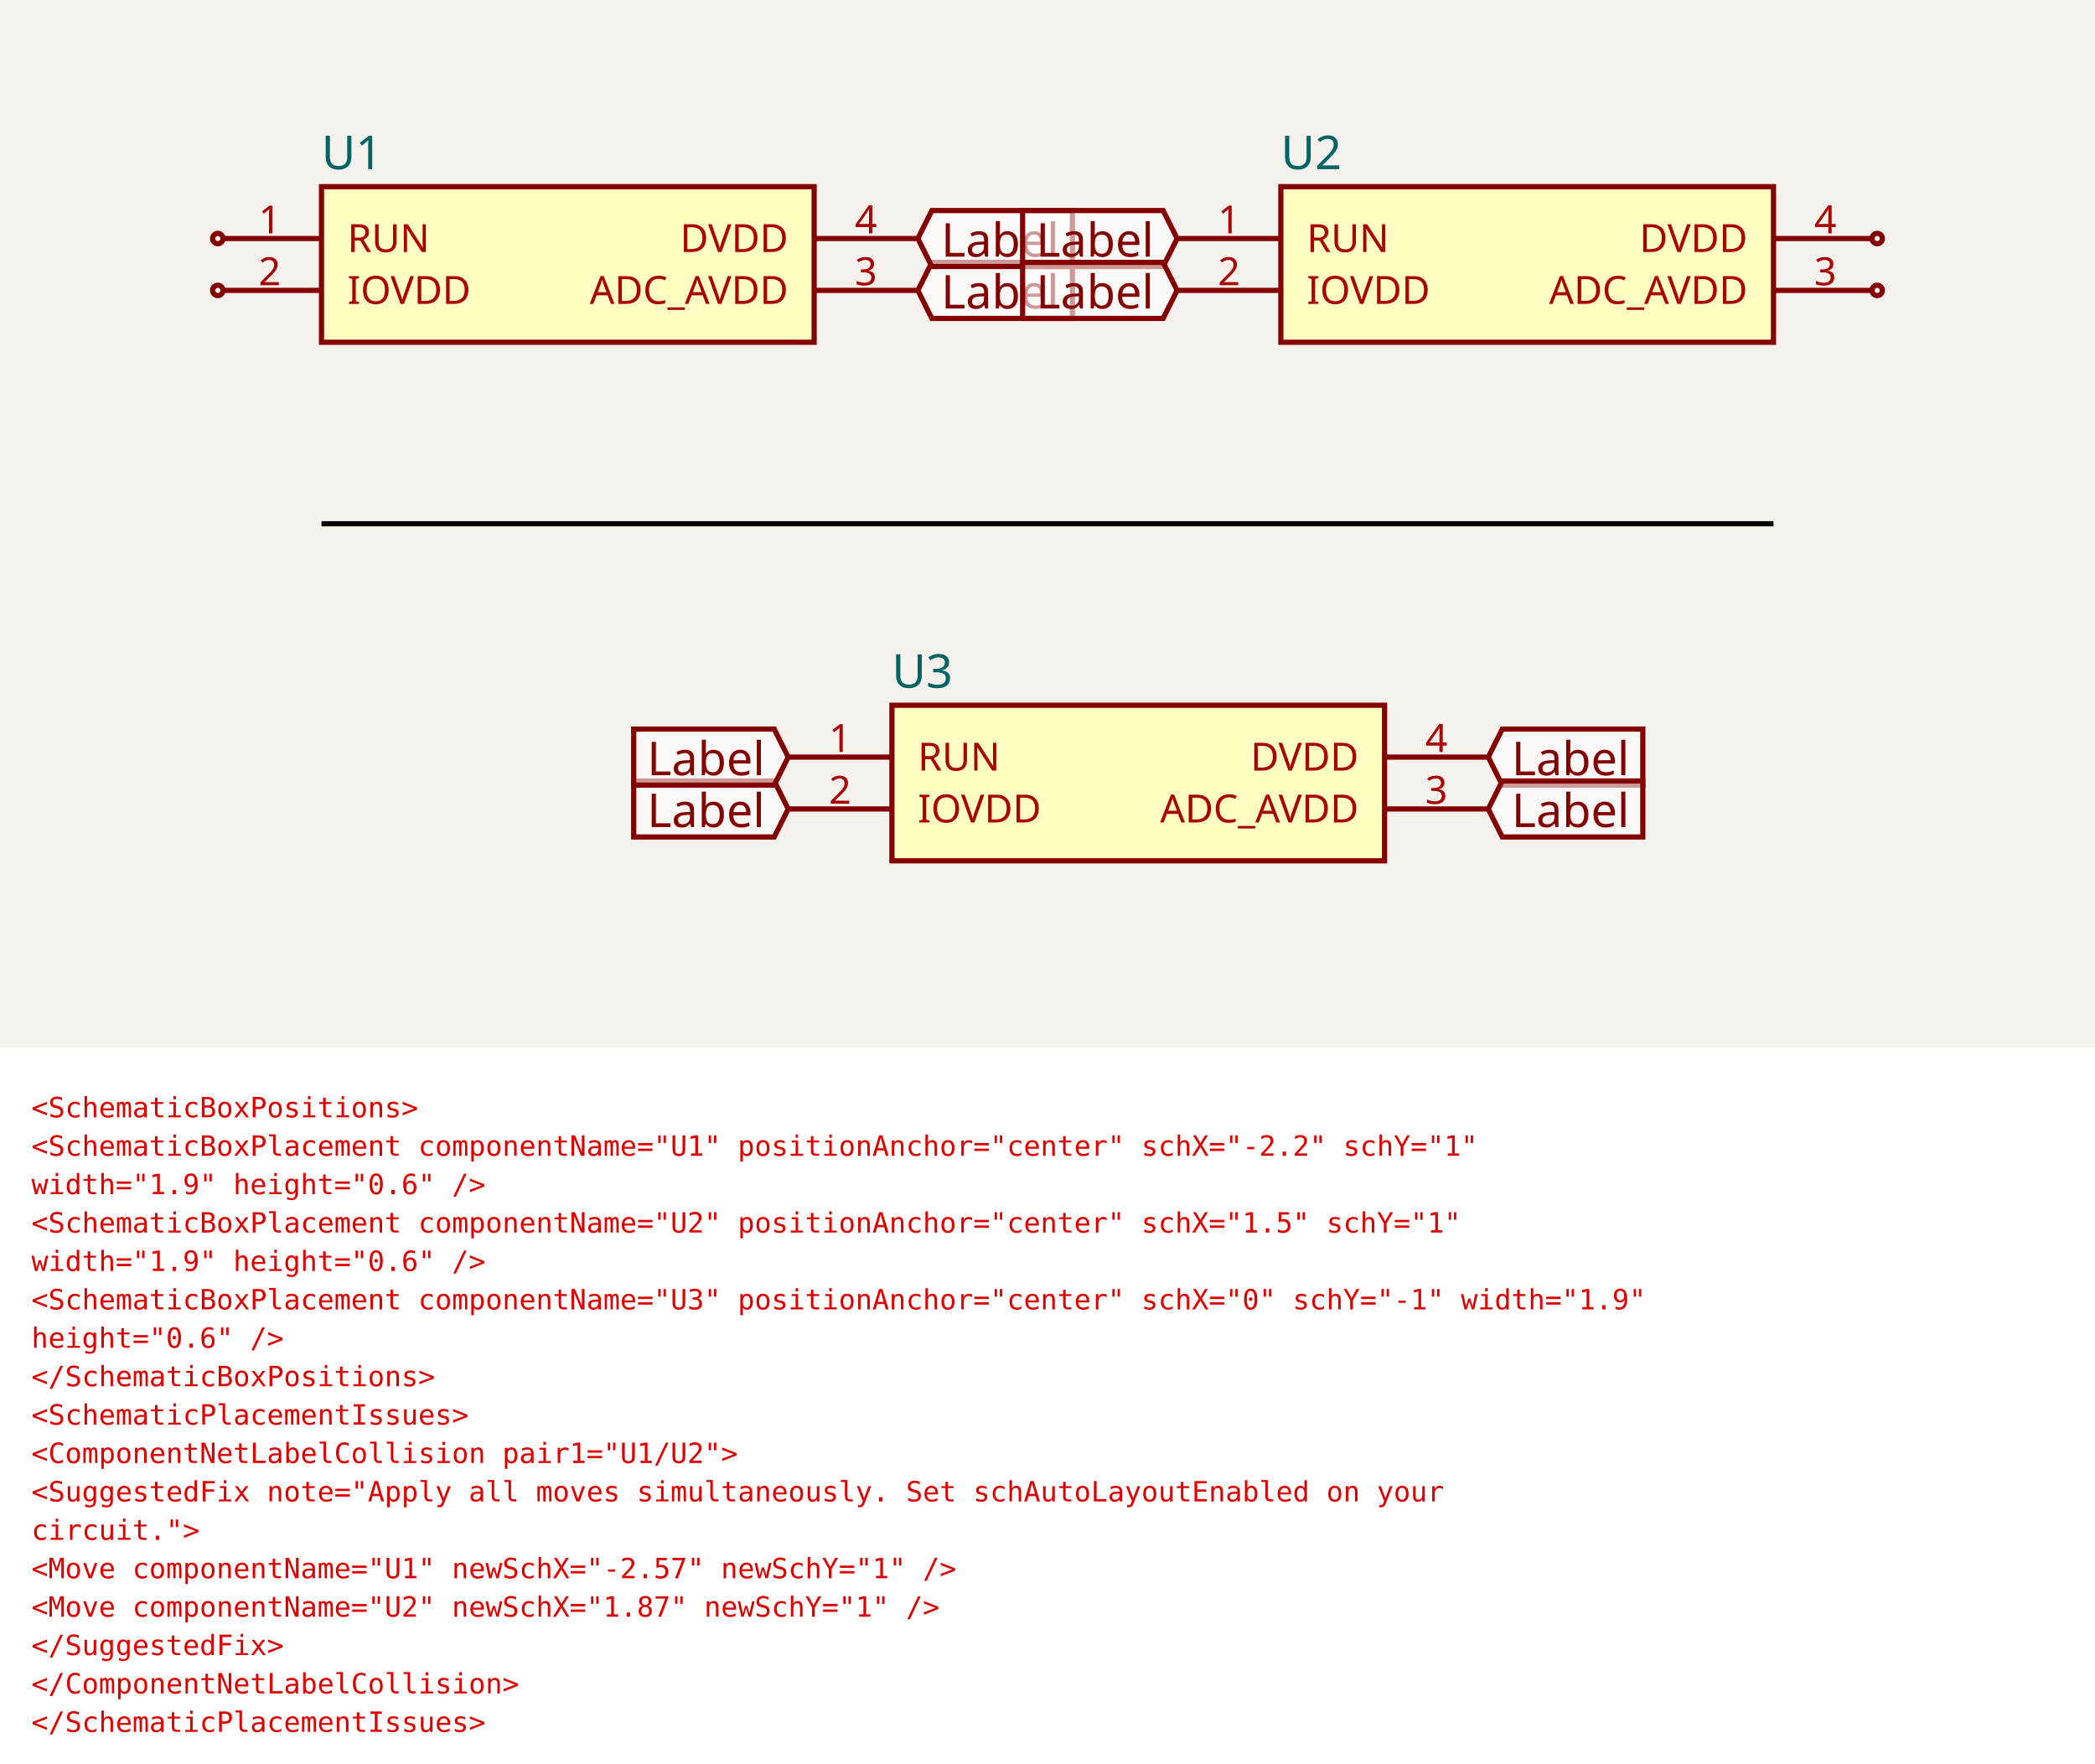
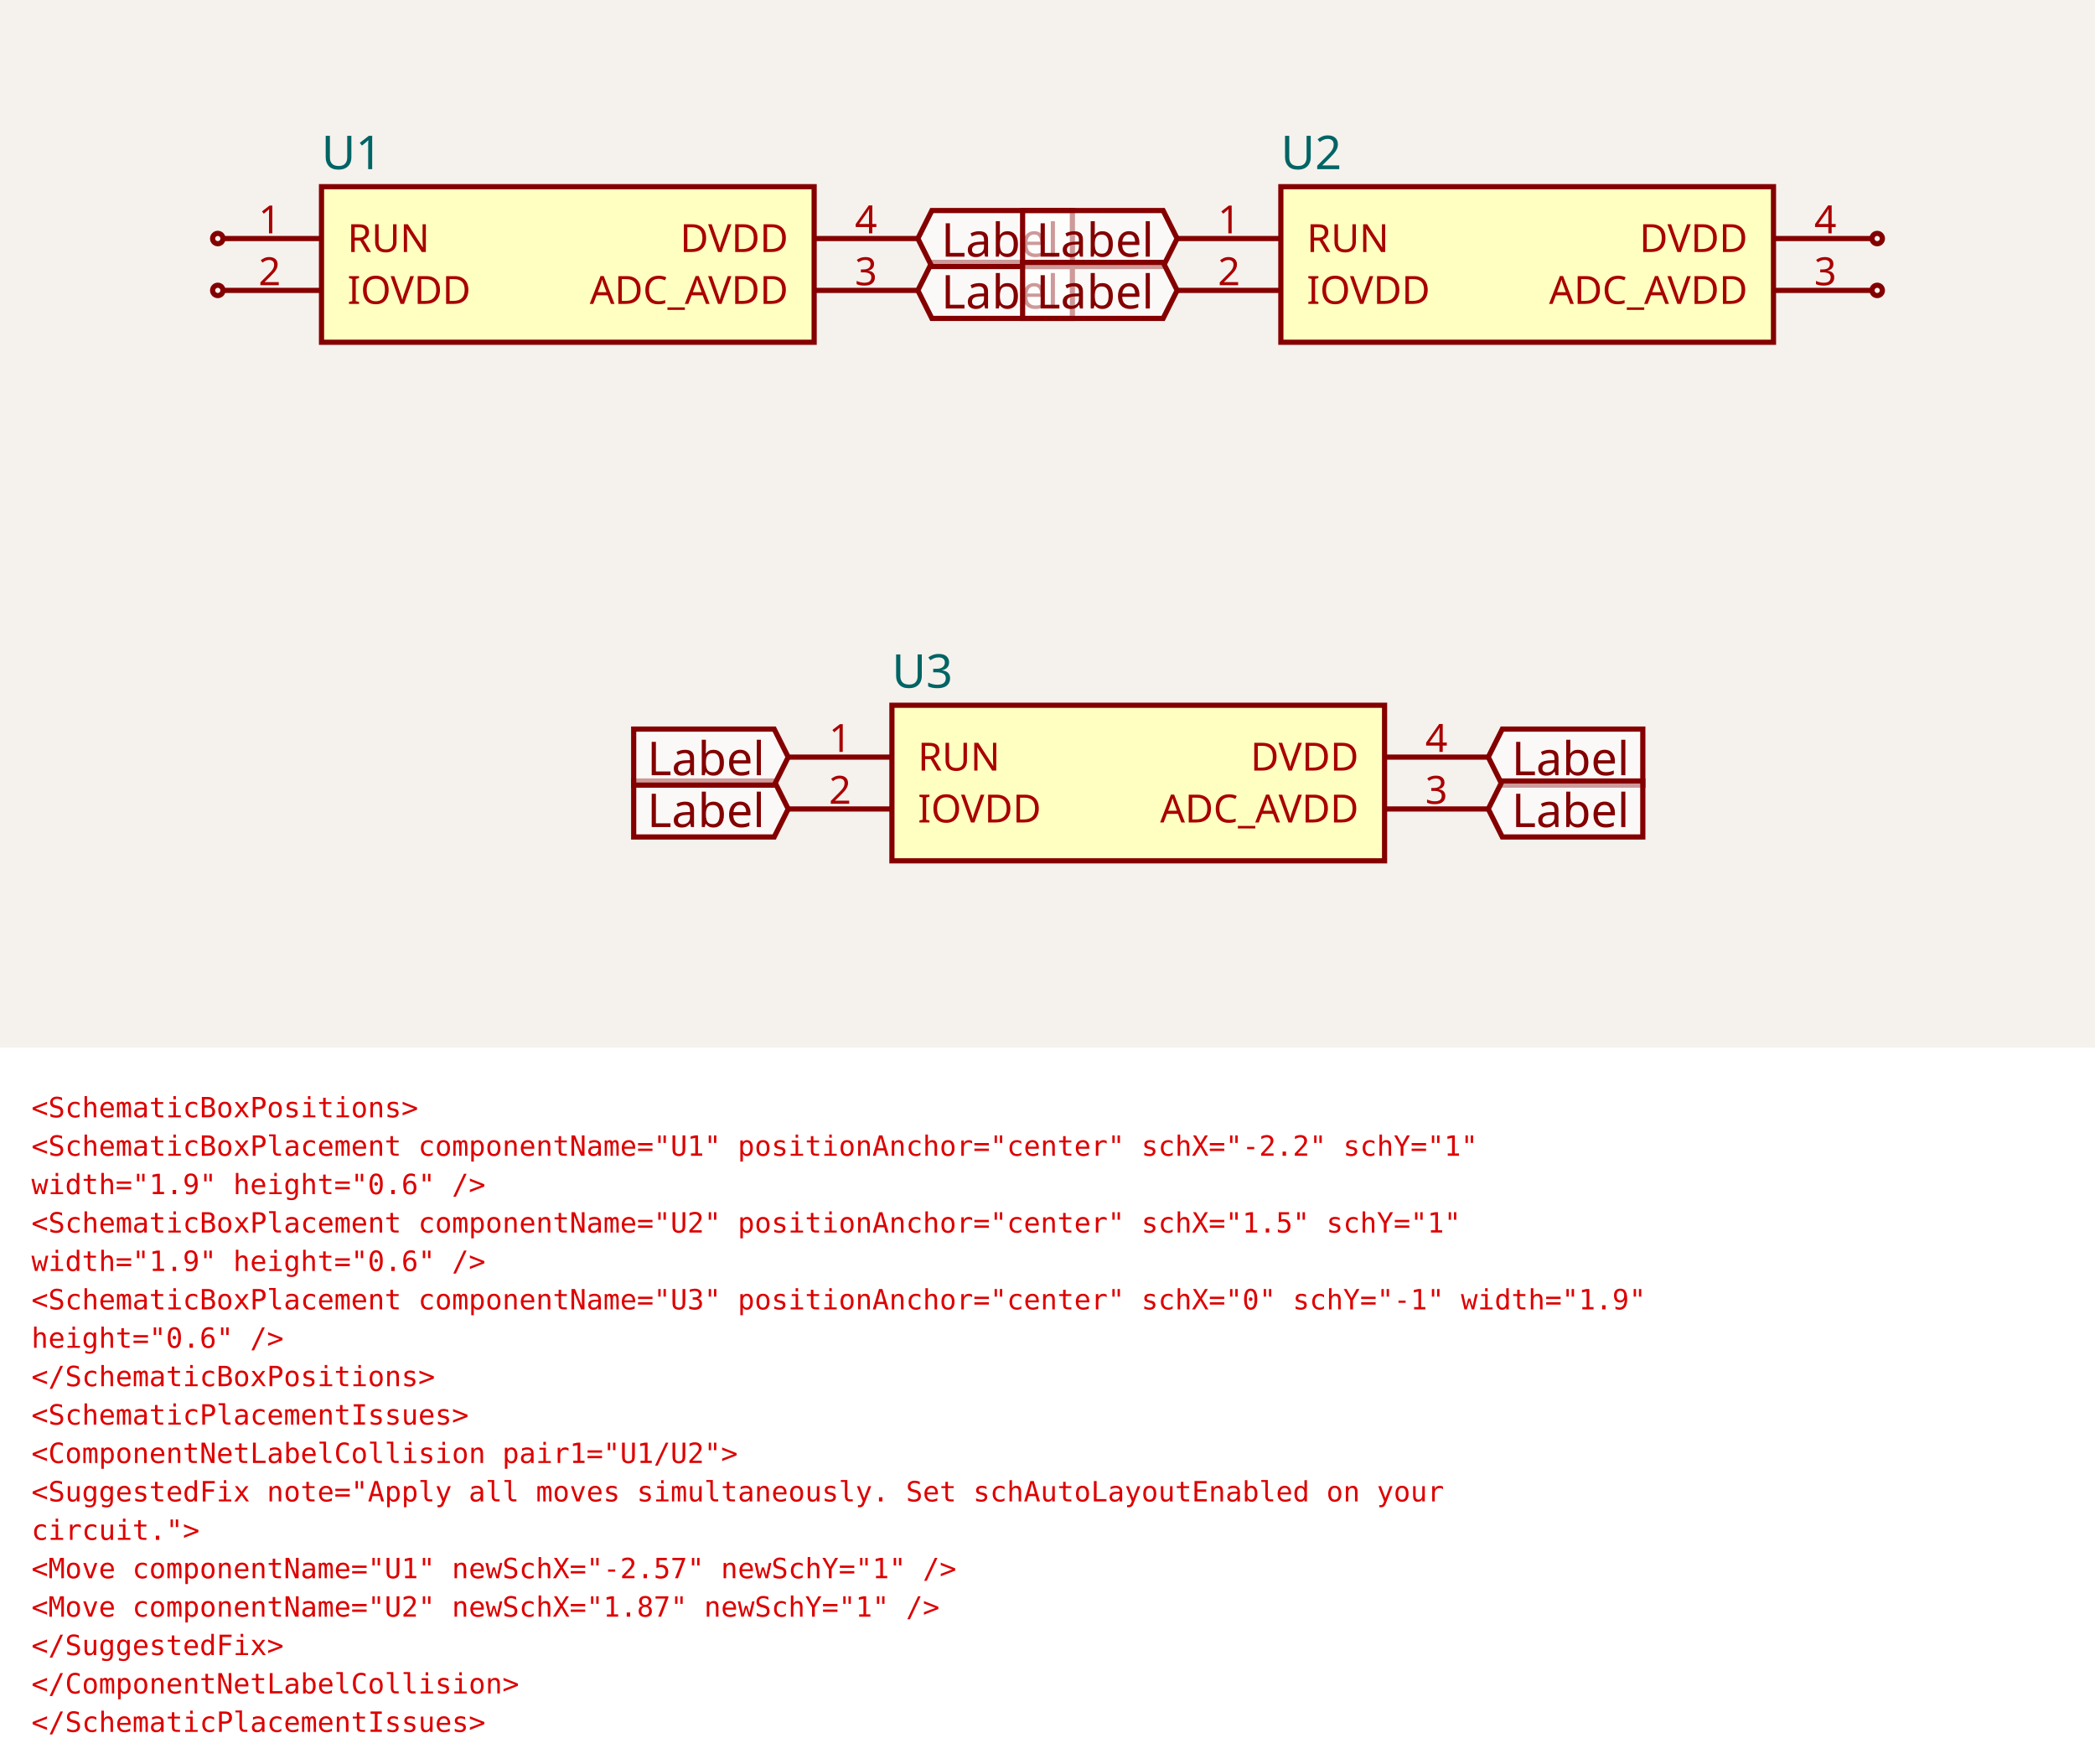
<svg xmlns="http://www.w3.org/2000/svg" width="1200" height="1010" viewBox="0 0 1200 1010" role="img" aria-label="schematic analysis fixture">
  <g transform="translate(0, 0)">
    <style>
              .boundary { fill: rgb(245, 241, 237); }
              .schematic-boundary { fill: none; stroke: #fff; }
              .component { fill: none; stroke: rgb(132, 0, 0); }
              .chip { fill: rgb(255, 255, 194); stroke: rgb(132, 0, 0); }
              .component-pin { fill: none; stroke: rgb(132, 0, 0); }
              /* Basic per-trace hover fallback */
              .trace:hover {
                filter: invert(1);
              }
              .trace:hover .trace-crossing-outline {
                opacity: 0;
              }
              .trace:hover .trace-junction {
                filter: invert(1);
              }
              /* Net-hover highlighting: when a trace or its overlays are hovered,
                 invert color for all traces (base + overlays) sharing the same
                 subcircuit connectivity key. Also hide crossing outline during hover. */
              
              .text { font-family: sans-serif; fill: rgb(0, 150, 0); }
              .pin-number { fill: rgb(169, 0, 0); }
              .port-label { fill: rgb(0, 100, 100); }
              .component-name { fill: rgb(0, 100, 100); }
            </style>
    <rect class="boundary" x="0" y="0" width="1200" height="600" />
-     <line x1="184.158" y1="300" x2="1015.842" y2="300" stroke="#000000" stroke-width="2.97" data-schematic-line-id="schematic_line_0" />
    <g data-circuit-json-type="schematic_component" data-schematic-component-id="schematic_component_0">
      <rect class="component chip" x="184.158" y="106.931" width="282.178" height="89.109" stroke-width="2.97px" fill="rgb(255, 255, 194)" stroke="rgb(132, 0, 0)" />
      <rect class="component-overlay" x="184.158" y="106.931" width="282.178" height="89.109" fill="transparent" />
      <text x="184.158" y="215.347" fill="#006464" text-anchor="start" dominant-baseline="middle" font-family="sans-serif" font-size="26.733px" transform="rotate(0, 184.1584, 215.3465)" />
      <text x="184.158" y="87.624" fill="#006464" text-anchor="start" dominant-baseline="middle" font-family="sans-serif" font-size="26.733px" transform="rotate(0, 184.1584, 87.62376)">U1</text>
      <line class="component-pin" x1="184.158" y1="136.634" x2="127.723" y2="136.634" stroke-width="2.97px" />
      <g data-schematic-port-id="source_port_0">
        <circle class="component-pin" cx="124.752" cy="136.634" r="2.97" stroke-width="2.97px" />
        <rect x="121.782" y="133.663" width="5.941" height="5.941" opacity="0" />
      </g>
      <text class="pin-number" x="154.455" y="133.663" style="font-family: sans-serif;" fill="rgb(169, 0, 0)" text-anchor="middle" dominant-baseline="auto" font-size="22.277px" transform="">1</text>
      <text class="pin-number" x="199.01" y="136.634" style="font-family: sans-serif;" fill="rgb(169, 0, 0)" text-anchor="start" dominant-baseline="middle" font-size="22.277px" transform="">RUN</text>
      <line class="component-pin" x1="184.158" y1="166.337" x2="127.723" y2="166.337" stroke-width="2.97px" />
      <g data-schematic-port-id="source_port_1">
        <circle class="component-pin" cx="124.752" cy="166.337" r="2.97" stroke-width="2.97px" />
        <rect x="121.782" y="163.366" width="5.941" height="5.941" opacity="0" />
      </g>
      <text class="pin-number" x="154.455" y="163.366" style="font-family: sans-serif;" fill="rgb(169, 0, 0)" text-anchor="middle" dominant-baseline="auto" font-size="22.277px" transform="">2</text>
      <text class="pin-number" x="199.01" y="166.337" style="font-family: sans-serif;" fill="rgb(169, 0, 0)" text-anchor="start" dominant-baseline="middle" font-size="22.277px" transform="">IOVDD</text>
      <line class="component-pin" x1="466.337" y1="166.337" x2="525.743" y2="166.337" stroke-width="2.97px" />
      <g data-schematic-port-id="source_port_2">
        <rect x="522.772" y="163.366" width="5.941" height="5.941" opacity="0" />
      </g>
      <text class="pin-number" x="496.04" y="163.366" style="font-family: sans-serif;" fill="rgb(169, 0, 0)" text-anchor="middle" dominant-baseline="auto" font-size="22.277px" transform="">3</text>
      <text class="pin-number" x="451.485" y="166.337" style="font-family: sans-serif;" fill="rgb(169, 0, 0)" text-anchor="end" dominant-baseline="middle" font-size="22.277px" transform="">ADC_AVDD</text>
      <line class="component-pin" x1="466.337" y1="136.634" x2="525.743" y2="136.634" stroke-width="2.97px" />
      <g data-schematic-port-id="source_port_3">
        <rect x="522.772" y="133.663" width="5.941" height="5.941" opacity="0" />
      </g>
      <text class="pin-number" x="496.04" y="133.663" style="font-family: sans-serif;" fill="rgb(169, 0, 0)" text-anchor="middle" dominant-baseline="auto" font-size="22.277px" transform="">4</text>
      <text class="pin-number" x="451.485" y="136.634" style="font-family: sans-serif;" fill="rgb(169, 0, 0)" text-anchor="end" dominant-baseline="middle" font-size="22.277px" transform="">DVDD</text>
    </g>
    <g data-circuit-json-type="schematic_component" data-schematic-component-id="schematic_component_1">
      <rect class="component chip" x="733.663" y="106.931" width="282.178" height="89.109" stroke-width="2.97px" fill="rgb(255, 255, 194)" stroke="rgb(132, 0, 0)" />
      <rect class="component-overlay" x="733.663" y="106.931" width="282.178" height="89.109" fill="transparent" />
      <text x="733.663" y="215.347" fill="#006464" text-anchor="start" dominant-baseline="middle" font-family="sans-serif" font-size="26.733px" transform="rotate(0, 733.6634, 215.3465)" />
      <text x="733.663" y="87.624" fill="#006464" text-anchor="start" dominant-baseline="middle" font-family="sans-serif" font-size="26.733px" transform="rotate(0, 733.6634, 87.62376)">U2</text>
      <line class="component-pin" x1="733.663" y1="136.634" x2="674.257" y2="136.634" stroke-width="2.97px" />
      <g data-schematic-port-id="source_port_4">
        <rect x="671.287" y="133.663" width="5.941" height="5.941" opacity="0" />
      </g>
      <text class="pin-number" x="703.96" y="133.663" style="font-family: sans-serif;" fill="rgb(169, 0, 0)" text-anchor="middle" dominant-baseline="auto" font-size="22.277px" transform="">1</text>
      <text class="pin-number" x="748.515" y="136.634" style="font-family: sans-serif;" fill="rgb(169, 0, 0)" text-anchor="start" dominant-baseline="middle" font-size="22.277px" transform="">RUN</text>
      <line class="component-pin" x1="733.663" y1="166.337" x2="674.257" y2="166.337" stroke-width="2.97px" />
      <g data-schematic-port-id="source_port_5">
        <rect x="671.287" y="163.366" width="5.941" height="5.941" opacity="0" />
      </g>
      <text class="pin-number" x="703.96" y="163.366" style="font-family: sans-serif;" fill="rgb(169, 0, 0)" text-anchor="middle" dominant-baseline="auto" font-size="22.277px" transform="">2</text>
      <text class="pin-number" x="748.515" y="166.337" style="font-family: sans-serif;" fill="rgb(169, 0, 0)" text-anchor="start" dominant-baseline="middle" font-size="22.277px" transform="">IOVDD</text>
      <line class="component-pin" x1="1015.842" y1="166.337" x2="1072.277" y2="166.337" stroke-width="2.97px" />
      <g data-schematic-port-id="source_port_6">
        <circle class="component-pin" cx="1075.248" cy="166.337" r="2.97" stroke-width="2.97px" />
        <rect x="1072.277" y="163.366" width="5.941" height="5.941" opacity="0" />
      </g>
      <text class="pin-number" x="1045.545" y="163.366" style="font-family: sans-serif;" fill="rgb(169, 0, 0)" text-anchor="middle" dominant-baseline="auto" font-size="22.277px" transform="">3</text>
      <text class="pin-number" x="1000.99" y="166.337" style="font-family: sans-serif;" fill="rgb(169, 0, 0)" text-anchor="end" dominant-baseline="middle" font-size="22.277px" transform="">ADC_AVDD</text>
      <line class="component-pin" x1="1015.842" y1="136.634" x2="1072.277" y2="136.634" stroke-width="2.97px" />
      <g data-schematic-port-id="source_port_7">
        <circle class="component-pin" cx="1075.248" cy="136.634" r="2.97" stroke-width="2.97px" />
        <rect x="1072.277" y="133.663" width="5.941" height="5.941" opacity="0" />
      </g>
      <text class="pin-number" x="1045.545" y="133.663" style="font-family: sans-serif;" fill="rgb(169, 0, 0)" text-anchor="middle" dominant-baseline="auto" font-size="22.277px" transform="">4</text>
      <text class="pin-number" x="1000.99" y="136.634" style="font-family: sans-serif;" fill="rgb(169, 0, 0)" text-anchor="end" dominant-baseline="middle" font-size="22.277px" transform="">DVDD</text>
    </g>
    <g data-circuit-json-type="schematic_component" data-schematic-component-id="schematic_component_2">
      <rect class="component chip" x="510.891" y="403.96" width="282.178" height="89.109" stroke-width="2.97px" fill="rgb(255, 255, 194)" stroke="rgb(132, 0, 0)" />
      <rect class="component-overlay" x="510.891" y="403.96" width="282.178" height="89.109" fill="transparent" />
      <text x="510.891" y="512.376" fill="#006464" text-anchor="start" dominant-baseline="middle" font-family="sans-serif" font-size="26.733px" transform="rotate(0, 510.8911, 512.3762)" />
      <text x="510.891" y="384.653" fill="#006464" text-anchor="start" dominant-baseline="middle" font-family="sans-serif" font-size="26.733px" transform="rotate(0, 510.8911, 384.6535)">U3</text>
      <line class="component-pin" x1="510.891" y1="433.663" x2="451.485" y2="433.663" stroke-width="2.97px" />
      <g data-schematic-port-id="source_port_8">
        <rect x="448.515" y="430.693" width="5.941" height="5.941" opacity="0" />
      </g>
      <text class="pin-number" x="481.188" y="430.693" style="font-family: sans-serif;" fill="rgb(169, 0, 0)" text-anchor="middle" dominant-baseline="auto" font-size="22.277px" transform="">1</text>
      <text class="pin-number" x="525.743" y="433.663" style="font-family: sans-serif;" fill="rgb(169, 0, 0)" text-anchor="start" dominant-baseline="middle" font-size="22.277px" transform="">RUN</text>
      <line class="component-pin" x1="510.891" y1="463.366" x2="451.485" y2="463.366" stroke-width="2.97px" />
      <g data-schematic-port-id="source_port_9">
        <rect x="448.515" y="460.396" width="5.941" height="5.941" opacity="0" />
      </g>
      <text class="pin-number" x="481.188" y="460.396" style="font-family: sans-serif;" fill="rgb(169, 0, 0)" text-anchor="middle" dominant-baseline="auto" font-size="22.277px" transform="">2</text>
      <text class="pin-number" x="525.743" y="463.366" style="font-family: sans-serif;" fill="rgb(169, 0, 0)" text-anchor="start" dominant-baseline="middle" font-size="22.277px" transform="">IOVDD</text>
      <line class="component-pin" x1="793.069" y1="463.366" x2="852.475" y2="463.366" stroke-width="2.97px" />
      <g data-schematic-port-id="source_port_10">
        <rect x="849.505" y="460.396" width="5.941" height="5.941" opacity="0" />
      </g>
      <text class="pin-number" x="822.772" y="460.396" style="font-family: sans-serif;" fill="rgb(169, 0, 0)" text-anchor="middle" dominant-baseline="auto" font-size="22.277px" transform="">3</text>
      <text class="pin-number" x="778.218" y="463.366" style="font-family: sans-serif;" fill="rgb(169, 0, 0)" text-anchor="end" dominant-baseline="middle" font-size="22.277px" transform="">ADC_AVDD</text>
      <line class="component-pin" x1="793.069" y1="433.663" x2="852.475" y2="433.663" stroke-width="2.97px" />
      <g data-schematic-port-id="source_port_11">
        <rect x="849.505" y="430.693" width="5.941" height="5.941" opacity="0" />
      </g>
      <text class="pin-number" x="822.772" y="430.693" style="font-family: sans-serif;" fill="rgb(169, 0, 0)" text-anchor="middle" dominant-baseline="auto" font-size="22.277px" transform="">4</text>
      <text class="pin-number" x="778.218" y="433.663" style="font-family: sans-serif;" fill="rgb(169, 0, 0)" text-anchor="end" dominant-baseline="middle" font-size="22.277px" transform="">DVDD</text>
    </g>
    <g class="schematic-port-hover" data-schematic-port-id="source_port_0">
      <circle cx="124.752" cy="136.634" r="5.941" fill="red" opacity="0" />
    </g>
    <g class="schematic-port-hover" data-schematic-port-id="source_port_1">
      <circle cx="124.752" cy="166.337" r="5.941" fill="red" opacity="0" />
    </g>
    <g class="schematic-port-hover" data-schematic-port-id="source_port_2">
      <circle cx="525.743" cy="166.337" r="5.941" fill="red" opacity="0" />
    </g>
    <g class="schematic-port-hover" data-schematic-port-id="source_port_3">
      <circle cx="525.743" cy="136.634" r="5.941" fill="red" opacity="0" />
    </g>
    <g class="schematic-port-hover" data-schematic-port-id="source_port_4">
      <circle cx="674.257" cy="136.634" r="5.941" fill="red" opacity="0" />
    </g>
    <g class="schematic-port-hover" data-schematic-port-id="source_port_5">
      <circle cx="674.257" cy="166.337" r="5.941" fill="red" opacity="0" />
    </g>
    <g class="schematic-port-hover" data-schematic-port-id="source_port_6">
      <circle cx="1075.248" cy="166.337" r="5.941" fill="red" opacity="0" />
    </g>
    <g class="schematic-port-hover" data-schematic-port-id="source_port_7">
      <circle cx="1075.248" cy="136.634" r="5.941" fill="red" opacity="0" />
    </g>
    <g class="schematic-port-hover" data-schematic-port-id="source_port_8">
      <circle cx="451.485" cy="433.663" r="5.941" fill="red" opacity="0" />
    </g>
    <g class="schematic-port-hover" data-schematic-port-id="source_port_9">
      <circle cx="451.485" cy="463.366" r="5.941" fill="red" opacity="0" />
    </g>
    <g class="schematic-port-hover" data-schematic-port-id="source_port_10">
      <circle cx="852.475" cy="463.366" r="5.941" fill="red" opacity="0" />
    </g>
    <g class="schematic-port-hover" data-schematic-port-id="source_port_11">
      <circle cx="852.475" cy="433.663" r="5.941" fill="red" opacity="0" />
    </g>
    <path class="net-label" d="     M 525.743,166.337     L 533.762,150.297     L 614.257,150.297     L 614.257,182.376     L 533.762,182.376     Z   " fill="rgba(255, 255, 255, 0.6)" stroke="rgb(132, 0, 0)" stroke-width="2.97px" />
    <text class="net-label-text" x="539.109" y="166.337" fill="rgb(132, 0, 0)" text-anchor="start" dominant-baseline="central" font-family="sans-serif" font-variant-numeric="tabular-nums" font-size="26.733px" transform="">Label</text>
    <path class="net-label" d="     M 451.485,463.366     L 443.465,479.406     L 362.97,479.406     L 362.97,447.327     L 443.465,447.327     Z   " fill="rgba(255, 255, 255, 0.6)" stroke="rgb(132, 0, 0)" stroke-width="2.97px" />
    <text class="net-label-text" x="438.119" y="463.366" fill="rgb(132, 0, 0)" text-anchor="end" dominant-baseline="central" font-family="sans-serif" font-variant-numeric="tabular-nums" font-size="26.733px" transform="">Label</text>
    <path class="net-label" d="     M 525.743,136.634     L 533.762,120.594     L 614.257,120.594     L 614.257,152.673     L 533.762,152.673     Z   " fill="rgba(255, 255, 255, 0.6)" stroke="rgb(132, 0, 0)" stroke-width="2.97px" />
    <text class="net-label-text" x="539.109" y="136.634" fill="rgb(132, 0, 0)" text-anchor="start" dominant-baseline="central" font-family="sans-serif" font-variant-numeric="tabular-nums" font-size="26.733px" transform="">Label</text>
    <path class="net-label" d="     M 451.485,433.663     L 443.465,449.703     L 362.97,449.703     L 362.97,417.624     L 443.465,417.624     Z   " fill="rgba(255, 255, 255, 0.6)" stroke="rgb(132, 0, 0)" stroke-width="2.97px" />
    <text class="net-label-text" x="438.119" y="433.663" fill="rgb(132, 0, 0)" text-anchor="end" dominant-baseline="central" font-family="sans-serif" font-variant-numeric="tabular-nums" font-size="26.733px" transform="">Label</text>
    <path class="net-label" d="     M 674.257,136.634     L 666.238,152.673     L 585.743,152.673     L 585.743,120.594     L 666.238,120.594     Z   " fill="rgba(255, 255, 255, 0.6)" stroke="rgb(132, 0, 0)" stroke-width="2.97px" />
    <text class="net-label-text" x="660.891" y="136.634" fill="rgb(132, 0, 0)" text-anchor="end" dominant-baseline="central" font-family="sans-serif" font-variant-numeric="tabular-nums" font-size="26.733px" transform="">Label</text>
    <path class="net-label" d="     M 852.475,433.663     L 860.495,417.624     L 940.99,417.624     L 940.99,449.703     L 860.495,449.703     Z   " fill="rgba(255, 255, 255, 0.6)" stroke="rgb(132, 0, 0)" stroke-width="2.97px" />
    <text class="net-label-text" x="865.842" y="433.663" fill="rgb(132, 0, 0)" text-anchor="start" dominant-baseline="central" font-family="sans-serif" font-variant-numeric="tabular-nums" font-size="26.733px" transform="">Label</text>
    <path class="net-label" d="     M 674.257,166.337     L 666.238,182.376     L 585.743,182.376     L 585.743,150.297     L 666.238,150.297     Z   " fill="rgba(255, 255, 255, 0.6)" stroke="rgb(132, 0, 0)" stroke-width="2.97px" />
    <text class="net-label-text" x="660.891" y="166.337" fill="rgb(132, 0, 0)" text-anchor="end" dominant-baseline="central" font-family="sans-serif" font-variant-numeric="tabular-nums" font-size="26.733px" transform="">Label</text>
    <path class="net-label" d="     M 852.475,463.366     L 860.495,447.327     L 940.99,447.327     L 940.99,479.406     L 860.495,479.406     Z   " fill="rgba(255, 255, 255, 0.6)" stroke="rgb(132, 0, 0)" stroke-width="2.97px" />
    <text class="net-label-text" x="865.842" y="463.366" fill="rgb(132, 0, 0)" text-anchor="start" dominant-baseline="central" font-family="sans-serif" font-variant-numeric="tabular-nums" font-size="26.733px" transform="">Label</text>
  </g>
  <g transform="translate(0, 600) scale(1, 1) translate(0, 0)">
    <rect width="100%" height="100%" fill="#fff" />
    <text x="18" y="40" fill="#d00" font-family="Menlo, Consolas, monospace" font-size="16">
      <tspan x="18" dy="0">&lt;SchematicBoxPositions&gt;</tspan>
      <tspan x="18" dy="22">&lt;SchematicBoxPlacement componentName="U1" positionAnchor="center" schX="-2.2" schY="1"</tspan>
      <tspan x="18" dy="22">  width="1.9" height="0.6" /&gt;</tspan>
      <tspan x="18" dy="22">&lt;SchematicBoxPlacement componentName="U2" positionAnchor="center" schX="1.5" schY="1"</tspan>
      <tspan x="18" dy="22">  width="1.9" height="0.6" /&gt;</tspan>
      <tspan x="18" dy="22">&lt;SchematicBoxPlacement componentName="U3" positionAnchor="center" schX="0" schY="-1" width="1.9"</tspan>
      <tspan x="18" dy="22">  height="0.6" /&gt;</tspan>
      <tspan x="18" dy="22">&lt;/SchematicBoxPositions&gt;</tspan>
      <tspan x="18" dy="22">&lt;SchematicPlacementIssues&gt;</tspan>
      <tspan x="18" dy="22">&lt;ComponentNetLabelCollision pair1="U1/U2"&gt;</tspan>
      <tspan x="18" dy="22">  &lt;SuggestedFix note="Apply all moves simultaneously. Set schAutoLayoutEnabled on your</tspan>
      <tspan x="18" dy="22">  circuit."&gt;</tspan>
      <tspan x="18" dy="22">    &lt;Move componentName="U1" newSchX="-2.57" newSchY="1" /&gt;</tspan>
      <tspan x="18" dy="22">    &lt;Move componentName="U2" newSchX="1.87" newSchY="1" /&gt;</tspan>
      <tspan x="18" dy="22">  &lt;/SuggestedFix&gt;</tspan>
      <tspan x="18" dy="22">&lt;/ComponentNetLabelCollision&gt;</tspan>
      <tspan x="18" dy="22">&lt;/SchematicPlacementIssues&gt;</tspan>
    </text>
  </g>
</svg>
